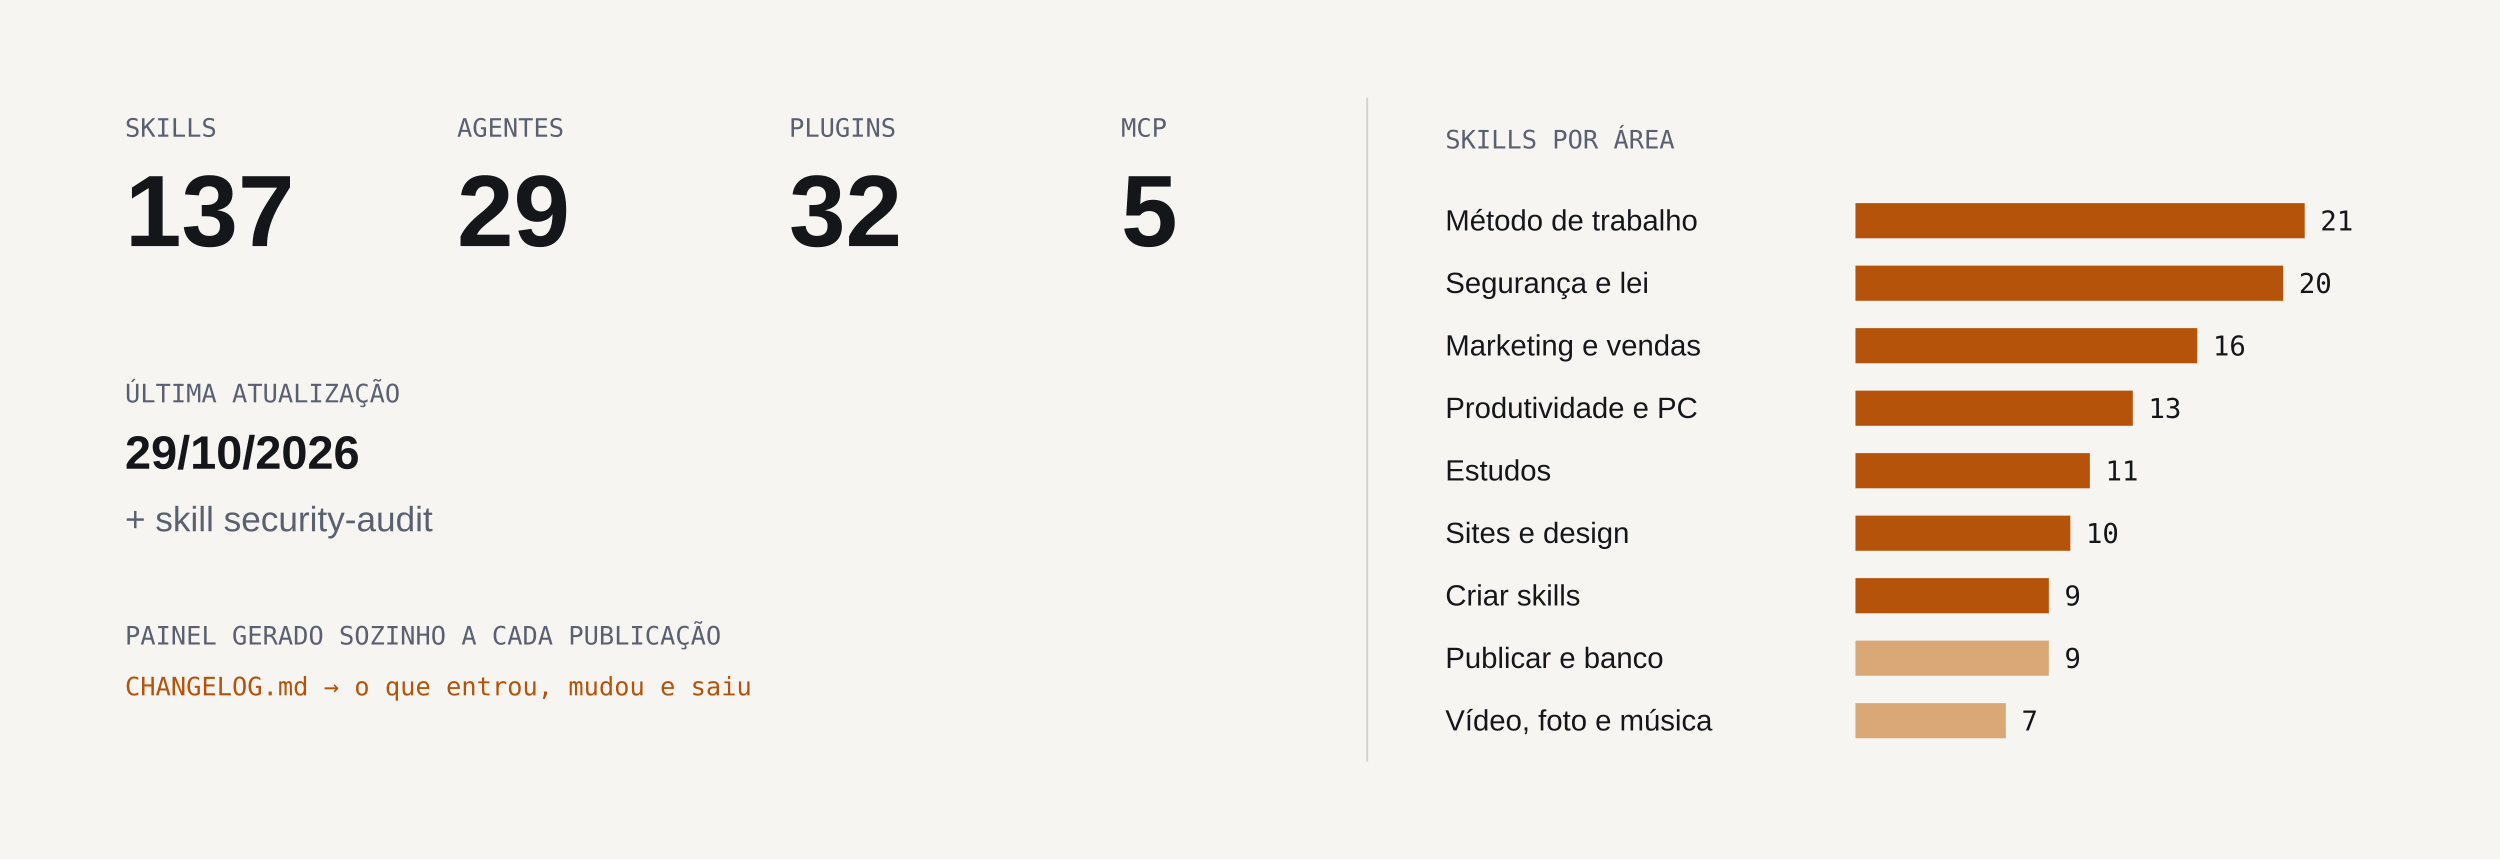
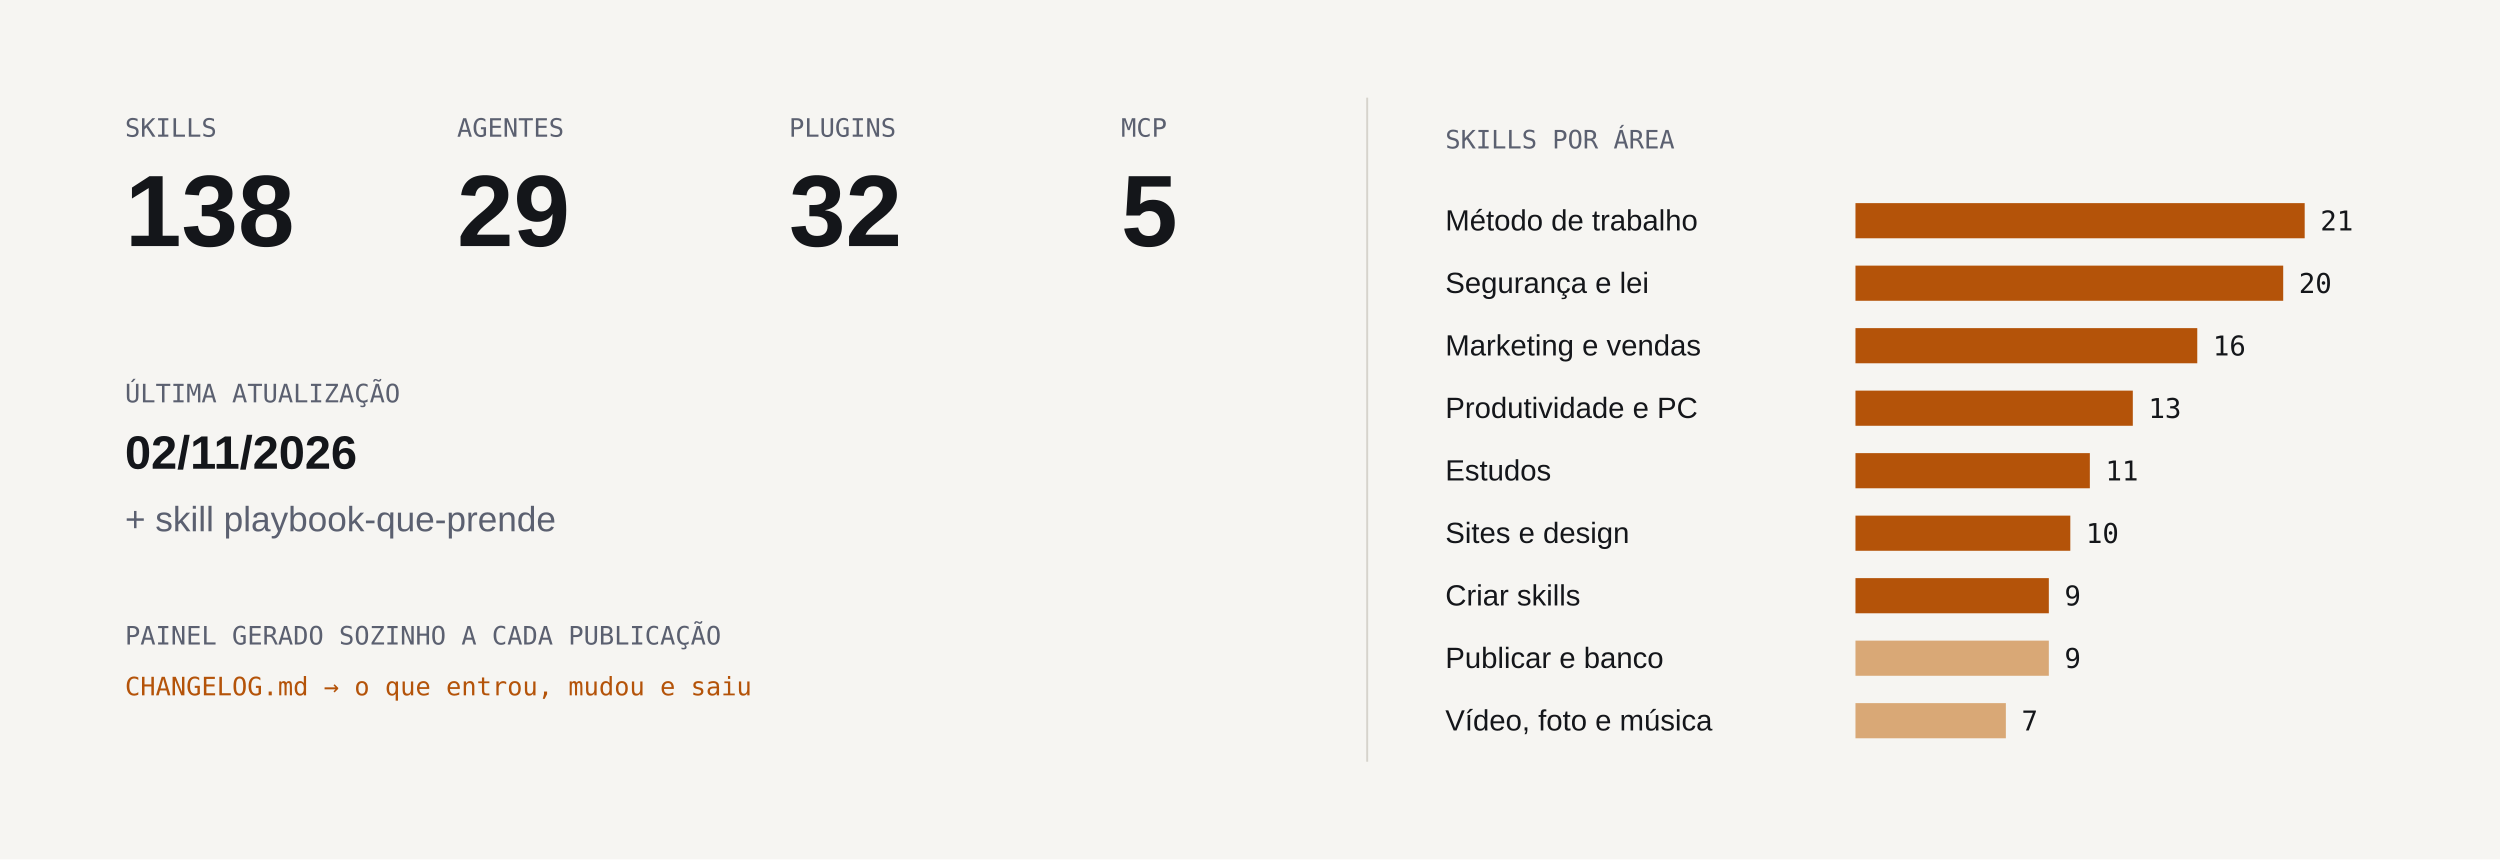
- <svg xmlns="http://www.w3.org/2000/svg" viewBox="0 0 1280 440" width="1280" height="440" role="img" aria-label="Painel do kit: skills por área e última atualização 29/10/2026">
+ <svg xmlns="http://www.w3.org/2000/svg" viewBox="0 0 1280 440" width="1280" height="440" role="img" aria-label="Painel do kit: skills por área e última atualização 02/11/2026">
  <rect width="1280" height="440" fill="#f6f5f2" />
  <text x="64" y="70" font-family="'JetBrains Mono','Cascadia Code',Consolas,'DejaVu Sans Mono',monospace" font-size="13" fill="#5b6070">SKILLS</text>
-   <text x="64" y="126" font-family="'Inter Tight','Segoe UI','Helvetica Neue',Arial,sans-serif" font-size="52" font-weight="700" fill="#14161a">137</text>
+   <text x="64" y="126" font-family="'Inter Tight','Segoe UI','Helvetica Neue',Arial,sans-serif" font-size="52" font-weight="700" fill="#14161a">138</text>
  <text x="234" y="70" font-family="'JetBrains Mono','Cascadia Code',Consolas,'DejaVu Sans Mono',monospace" font-size="13" fill="#5b6070">AGENTES</text>
  <text x="234" y="126" font-family="'Inter Tight','Segoe UI','Helvetica Neue',Arial,sans-serif" font-size="52" font-weight="700" fill="#14161a">29</text>
  <text x="404" y="70" font-family="'JetBrains Mono','Cascadia Code',Consolas,'DejaVu Sans Mono',monospace" font-size="13" fill="#5b6070">PLUGINS</text>
  <text x="404" y="126" font-family="'Inter Tight','Segoe UI','Helvetica Neue',Arial,sans-serif" font-size="52" font-weight="700" fill="#14161a">32</text>
  <text x="574" y="70" font-family="'JetBrains Mono','Cascadia Code',Consolas,'DejaVu Sans Mono',monospace" font-size="13" fill="#5b6070">MCP</text>
  <text x="574" y="126" font-family="'Inter Tight','Segoe UI','Helvetica Neue',Arial,sans-serif" font-size="52" font-weight="700" fill="#14161a">5</text>
  <text x="64" y="206" font-family="'JetBrains Mono','Cascadia Code',Consolas,'DejaVu Sans Mono',monospace" font-size="13" fill="#5b6070">ÚLTIMA ATUALIZAÇÃO</text>
-   <text x="64" y="240" font-family="'Inter Tight','Segoe UI','Helvetica Neue',Arial,sans-serif" font-size="24" font-weight="700" fill="#14161a">29/10/2026</text>
-   <text x="64" y="272" font-family="'Inter Tight','Segoe UI','Helvetica Neue',Arial,sans-serif" font-size="18" fill="#5b6070">+ skill security-audit</text>
+   <text x="64" y="240" font-family="'Inter Tight','Segoe UI','Helvetica Neue',Arial,sans-serif" font-size="24" font-weight="700" fill="#14161a">02/11/2026</text>
+   <text x="64" y="272" font-family="'Inter Tight','Segoe UI','Helvetica Neue',Arial,sans-serif" font-size="18" fill="#5b6070">+ skill playbook-que-prende</text>
  <text x="64" y="330" font-family="'JetBrains Mono','Cascadia Code',Consolas,'DejaVu Sans Mono',monospace" font-size="13" fill="#5b6070">PAINEL GERADO SOZINHO A CADA PUBLICAÇÃO</text>
  <text x="64" y="356" font-family="'JetBrains Mono','Cascadia Code',Consolas,'DejaVu Sans Mono',monospace" font-size="13" fill="#b45309">CHANGELOG.md → o que entrou, mudou e saiu</text>
  <line x1="700" y1="50" x2="700" y2="390" stroke="#d6d3cc" />
  <text x="740" y="76" font-family="'JetBrains Mono','Cascadia Code',Consolas,'DejaVu Sans Mono',monospace" font-size="13" fill="#5b6070">SKILLS POR ÁREA</text>
  <text x="740" y="118" font-family="'Inter Tight','Segoe UI','Helvetica Neue',Arial,sans-serif" font-size="15" fill="#14161a">Método de trabalho</text>
  <rect x="950" y="104" width="230" height="18" fill="#b45309" />
  <text x="1188" y="118" font-family="'JetBrains Mono','Cascadia Code',Consolas,'DejaVu Sans Mono',monospace" font-size="14" fill="#14161a">21</text>
  <text x="740" y="150" font-family="'Inter Tight','Segoe UI','Helvetica Neue',Arial,sans-serif" font-size="15" fill="#14161a">Segurança e lei</text>
  <rect x="950" y="136" width="219" height="18" fill="#b45309" />
  <text x="1177" y="150" font-family="'JetBrains Mono','Cascadia Code',Consolas,'DejaVu Sans Mono',monospace" font-size="14" fill="#14161a">20</text>
  <text x="740" y="182" font-family="'Inter Tight','Segoe UI','Helvetica Neue',Arial,sans-serif" font-size="15" fill="#14161a">Marketing e vendas</text>
  <rect x="950" y="168" width="175" height="18" fill="#b45309" />
  <text x="1133" y="182" font-family="'JetBrains Mono','Cascadia Code',Consolas,'DejaVu Sans Mono',monospace" font-size="14" fill="#14161a">16</text>
  <text x="740" y="214" font-family="'Inter Tight','Segoe UI','Helvetica Neue',Arial,sans-serif" font-size="15" fill="#14161a">Produtividade e PC</text>
  <rect x="950" y="200" width="142" height="18" fill="#b45309" />
  <text x="1100" y="214" font-family="'JetBrains Mono','Cascadia Code',Consolas,'DejaVu Sans Mono',monospace" font-size="14" fill="#14161a">13</text>
  <text x="740" y="246" font-family="'Inter Tight','Segoe UI','Helvetica Neue',Arial,sans-serif" font-size="15" fill="#14161a">Estudos</text>
  <rect x="950" y="232" width="120" height="18" fill="#b45309" />
  <text x="1078" y="246" font-family="'JetBrains Mono','Cascadia Code',Consolas,'DejaVu Sans Mono',monospace" font-size="14" fill="#14161a">11</text>
  <text x="740" y="278" font-family="'Inter Tight','Segoe UI','Helvetica Neue',Arial,sans-serif" font-size="15" fill="#14161a">Sites e design</text>
  <rect x="950" y="264" width="110" height="18" fill="#b45309" />
  <text x="1068" y="278" font-family="'JetBrains Mono','Cascadia Code',Consolas,'DejaVu Sans Mono',monospace" font-size="14" fill="#14161a">10</text>
  <text x="740" y="310" font-family="'Inter Tight','Segoe UI','Helvetica Neue',Arial,sans-serif" font-size="15" fill="#14161a">Criar skills</text>
  <rect x="950" y="296" width="99" height="18" fill="#b45309" />
  <text x="1057" y="310" font-family="'JetBrains Mono','Cascadia Code',Consolas,'DejaVu Sans Mono',monospace" font-size="14" fill="#14161a">9</text>
  <text x="740" y="342" font-family="'Inter Tight','Segoe UI','Helvetica Neue',Arial,sans-serif" font-size="15" fill="#14161a">Publicar e banco</text>
  <rect x="950" y="328" width="99" height="18" fill="#d9a876" />
  <text x="1057" y="342" font-family="'JetBrains Mono','Cascadia Code',Consolas,'DejaVu Sans Mono',monospace" font-size="14" fill="#14161a">9</text>
  <text x="740" y="374" font-family="'Inter Tight','Segoe UI','Helvetica Neue',Arial,sans-serif" font-size="15" fill="#14161a">Vídeo, foto e música</text>
  <rect x="950" y="360" width="77" height="18" fill="#d9a876" />
  <text x="1035" y="374" font-family="'JetBrains Mono','Cascadia Code',Consolas,'DejaVu Sans Mono',monospace" font-size="14" fill="#14161a">7</text>
</svg>
